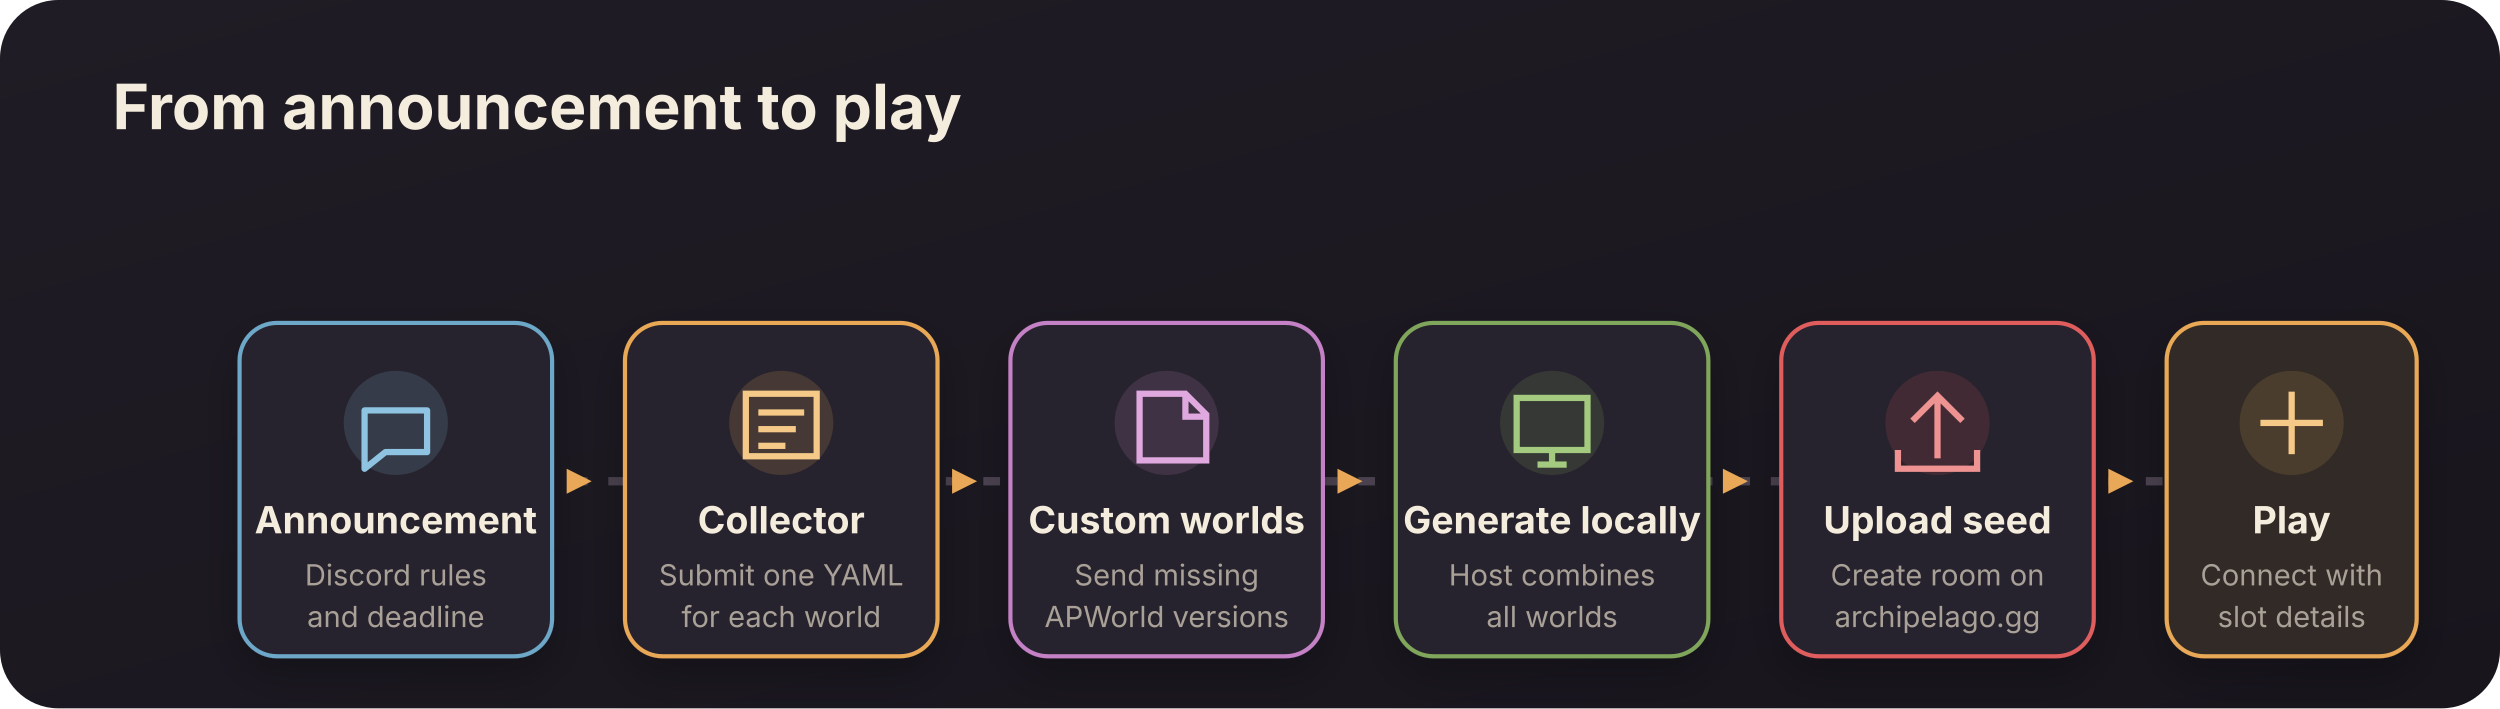
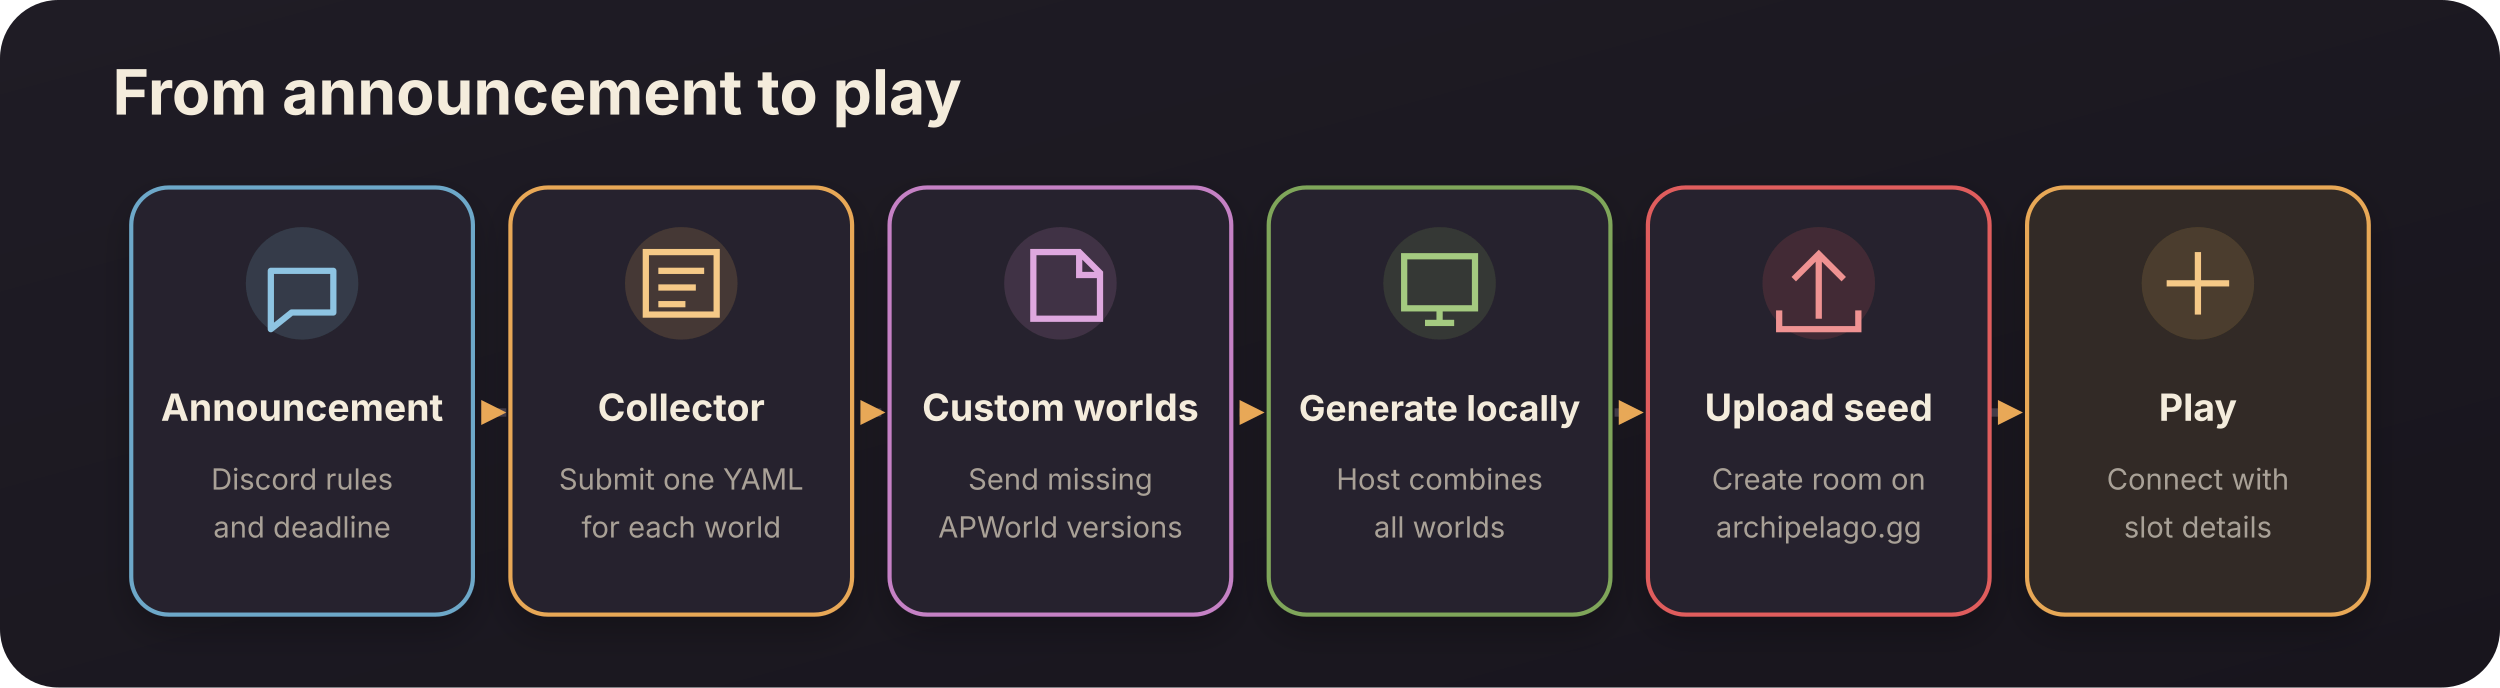
- <svg xmlns="http://www.w3.org/2000/svg" width="1200" height="340" viewBox="0 0 1200 340" role="img" aria-labelledby="title desc">
+ <svg xmlns="http://www.w3.org/2000/svg" width="1200" height="330" viewBox="0 0 1200 330" role="img" aria-labelledby="title desc">
  <defs>
    <linearGradient id="bg" x1="0" y1="0" x2="1" y2="1">
      <stop stop-color="#1f1c25" />
      <stop offset="1" stop-color="#18151d" />
    </linearGradient>
    <filter id="shadow" x="-20%" y="-20%" width="140%" height="140%">
-       <feDropShadow dx="0" dy="8" stdDeviation="10" flood-color="#000" flood-opacity=".25" />
+       <feDropShadow dx="0" dy="7" stdDeviation="8" flood-color="#000" flood-opacity=".24" />
    </filter>
  </defs>
-   <rect width="1200" height="340" rx="28" fill="url(#bg)" />
-   <text x="54" y="62" fill="#f4ecdc" font-family="Inter,system-ui,sans-serif" font-size="30" font-weight="700">From announcement to play</text>
-   <path d="M130 231 H1070" fill="none" stroke="#4b4350" stroke-width="4" stroke-dasharray="8 10" />
+   <rect width="1200" height="330" rx="28" fill="url(#bg)" />
+   <text x="54" y="55" fill="#f4ecdc" font-family="Inter,system-ui,sans-serif" font-size="30" font-weight="700">From announcement to play</text>
+   <path d="M145 198H1055" fill="none" stroke="#4b4350" stroke-width="4" stroke-dasharray="8 10" />
  <g font-family="Inter,system-ui,sans-serif" text-anchor="middle">
-     <g transform="translate(115 155)" filter="url(#shadow)">
-       <rect width="150" height="160" rx="18" fill="#27232d" stroke="#6da8c9" stroke-width="2" />
-       <circle cx="75" cy="48" r="25" fill="#6da8c9" opacity=".18" />
-       <path d="M60 42h30v20H70l-10 8z" fill="none" stroke="#8ec4e2" stroke-width="3" stroke-linejoin="round" />
-       <text x="75" y="101" fill="#f4ecdc" font-size="18" font-weight="700">Announcement</text>
-       <text x="75" y="126" fill="#a9a197" font-size="14">Discord rules</text>
-       <text x="75" y="146" fill="#a9a197" font-size="14">and deadline</text>
+     <g transform="translate(63 90)" filter="url(#shadow)">
+       <rect width="164" height="205" rx="18" fill="#27232d" stroke="#6da8c9" stroke-width="2" />
+       <circle cx="82" cy="46" r="27" fill="#6da8c9" opacity=".18" />
+       <path d="M67 40h30v20H77l-10 8z" fill="none" stroke="#8ec4e2" stroke-width="3" stroke-linejoin="round" />
+       <text x="82" y="112" fill="#f4ecdc" font-size="18" font-weight="700">Announcement</text>
+       <text x="82" y="145" fill="#a9a197" font-size="14">Discord rules</text>
+       <text x="82" y="168" fill="#a9a197" font-size="14">and deadline</text>
    </g>
-     <g transform="translate(300 155)" filter="url(#shadow)">
-       <rect width="150" height="160" rx="18" fill="#27232d" stroke="#e8a857" stroke-width="2" />
-       <circle cx="75" cy="48" r="25" fill="#e8a857" opacity=".16" />
-       <path d="M58 34h34v30H58zM64 43h22M64 51h18M64 59h13" fill="none" stroke="#f5c987" stroke-width="3" />
-       <text x="75" y="101" fill="#f4ecdc" font-size="18" font-weight="700">Collector</text>
-       <text x="75" y="126" fill="#a9a197" font-size="14">Submit one YAML</text>
-       <text x="75" y="146" fill="#a9a197" font-size="14">for each world</text>
+     <g transform="translate(245 90)" filter="url(#shadow)">
+       <rect width="164" height="205" rx="18" fill="#27232d" stroke="#e8a857" stroke-width="2" />
+       <circle cx="82" cy="46" r="27" fill="#e8a857" opacity=".16" />
+       <path d="M65 31h34v30H65zM71 40h22M71 48h18M71 56h13" fill="none" stroke="#f5c987" stroke-width="3" />
+       <text x="82" y="112" fill="#f4ecdc" font-size="18" font-weight="700">Collector</text>
+       <text x="82" y="145" fill="#a9a197" font-size="14">Submit one YAML</text>
+       <text x="82" y="168" fill="#a9a197" font-size="14">for each world</text>
    </g>
-     <g transform="translate(485 155)" filter="url(#shadow)">
-       <rect width="150" height="160" rx="18" fill="#27232d" stroke="#c581c5" stroke-width="2" />
-       <circle cx="75" cy="48" r="25" fill="#c581c5" opacity=".16" />
-       <path d="M62 34h22l10 10v22H62zM84 34v11h10" fill="none" stroke="#dfa8df" stroke-width="3" />
-       <text x="75" y="101" fill="#f4ecdc" font-size="18" font-weight="700">Custom worlds</text>
-       <text x="75" y="126" fill="#a9a197" font-size="14">Send missing</text>
-       <text x="75" y="146" fill="#a9a197" font-size="14">APWorld versions</text>
+     <g transform="translate(427 90)" filter="url(#shadow)">
+       <rect width="164" height="205" rx="18" fill="#27232d" stroke="#c581c5" stroke-width="2" />
+       <circle cx="82" cy="46" r="27" fill="#c581c5" opacity=".16" />
+       <path d="M69 31h22l10 10v22H69zM91 31v11h10" fill="none" stroke="#dfa8df" stroke-width="3" />
+       <text x="82" y="112" fill="#f4ecdc" font-size="18" font-weight="700">Custom worlds</text>
+       <text x="82" y="145" fill="#a9a197" font-size="14">Send missing</text>
+       <text x="82" y="168" fill="#a9a197" font-size="14">APWorld versions</text>
    </g>
-     <g transform="translate(670 155)" filter="url(#shadow)">
-       <rect width="150" height="160" rx="18" fill="#27232d" stroke="#7fa65a" stroke-width="2" />
-       <circle cx="75" cy="48" r="25" fill="#7fa65a" opacity=".16" />
-       <path d="M58 36h34v25H58zM68 68h14M75 61v7" fill="none" stroke="#a4ca80" stroke-width="3" />
-       <text x="75" y="101" fill="#f4ecdc" font-size="18" font-weight="700">Generate locally</text>
-       <text x="75" y="126" fill="#a9a197" font-size="14">Host combines</text>
-       <text x="75" y="146" fill="#a9a197" font-size="14">all worlds</text>
+     <g transform="translate(609 90)" filter="url(#shadow)">
+       <rect width="164" height="205" rx="18" fill="#27232d" stroke="#7fa65a" stroke-width="2" />
+       <circle cx="82" cy="46" r="27" fill="#7fa65a" opacity=".16" />
+       <path d="M65 33h34v25H65zM75 65h14M82 58v7" fill="none" stroke="#a4ca80" stroke-width="3" />
+       <text x="82" y="112" fill="#f4ecdc" font-size="17" font-weight="700">Generate locally</text>
+       <text x="82" y="145" fill="#a9a197" font-size="14">Host combines</text>
+       <text x="82" y="168" fill="#a9a197" font-size="14">all worlds</text>
    </g>
-     <g transform="translate(855 155)" filter="url(#shadow)">
-       <rect width="150" height="160" rx="18" fill="#27232d" stroke="#e05d5d" stroke-width="2" />
-       <circle cx="75" cy="48" r="25" fill="#e05d5d" opacity=".15" />
-       <path d="M75 65V35M63 47l12-12 12 12M56 61v9h38v-9" fill="none" stroke="#ef9292" stroke-width="3" />
-       <text x="75" y="101" fill="#f4ecdc" font-size="18" font-weight="700">Upload seed</text>
-       <text x="75" y="126" fill="#a9a197" font-size="14">Create room on</text>
-       <text x="75" y="146" fill="#a9a197" font-size="14">archipelago.gg</text>
+     <g transform="translate(791 90)" filter="url(#shadow)">
+       <rect width="164" height="205" rx="18" fill="#27232d" stroke="#e05d5d" stroke-width="2" />
+       <circle cx="82" cy="46" r="27" fill="#e05d5d" opacity=".15" />
+       <path d="M82 63V32M70 44l12-12 12 12M63 59v9h38v-9" fill="none" stroke="#ef9292" stroke-width="3" />
+       <text x="82" y="112" fill="#f4ecdc" font-size="18" font-weight="700">Upload seed</text>
+       <text x="82" y="145" fill="#a9a197" font-size="14">Create room on</text>
+       <text x="82" y="168" fill="#a9a197" font-size="14">archipelago.gg</text>
    </g>
-     <g transform="translate(1040 155)" filter="url(#shadow)">
-       <rect width="120" height="160" rx="18" fill="#302a25" stroke="#e8a857" stroke-width="2" />
-       <circle cx="60" cy="48" r="25" fill="#e8a857" opacity=".16" />
-       <path d="M45 48h30M60 33v30" fill="none" stroke="#f5c987" stroke-width="3" />
-       <text x="60" y="101" fill="#f4ecdc" font-size="18" font-weight="700">Play</text>
-       <text x="60" y="126" fill="#a9a197" font-size="14">Connect with</text>
-       <text x="60" y="146" fill="#a9a197" font-size="14">slot details</text>
+     <g transform="translate(973 90)" filter="url(#shadow)">
+       <rect width="164" height="205" rx="18" fill="#302a25" stroke="#e8a857" stroke-width="2" />
+       <circle cx="82" cy="46" r="27" fill="#e8a857" opacity=".16" />
+       <path d="M67 46h30M82 31v30" fill="none" stroke="#f5c987" stroke-width="3" />
+       <text x="82" y="112" fill="#f4ecdc" font-size="18" font-weight="700">Play</text>
+       <text x="82" y="145" fill="#a9a197" font-size="14">Connect with</text>
+       <text x="82" y="168" fill="#a9a197" font-size="14">slot details</text>
    </g>
  </g>
  <g fill="#e8a857">
-     <path d="M272 225l12 6-12 6z" />
-     <path d="M457 225l12 6-12 6z" />
-     <path d="M642 225l12 6-12 6z" />
-     <path d="M827 225l12 6-12 6z" />
-     <path d="M1012 225l12 6-12 6z" />
+     <path d="M231 192l12 6-12 6z" />
+     <path d="M413 192l12 6-12 6z" />
+     <path d="M595 192l12 6-12 6z" />
+     <path d="M777 192l12 6-12 6z" />
+     <path d="M959 192l12 6-12 6z" />
  </g>
</svg>
